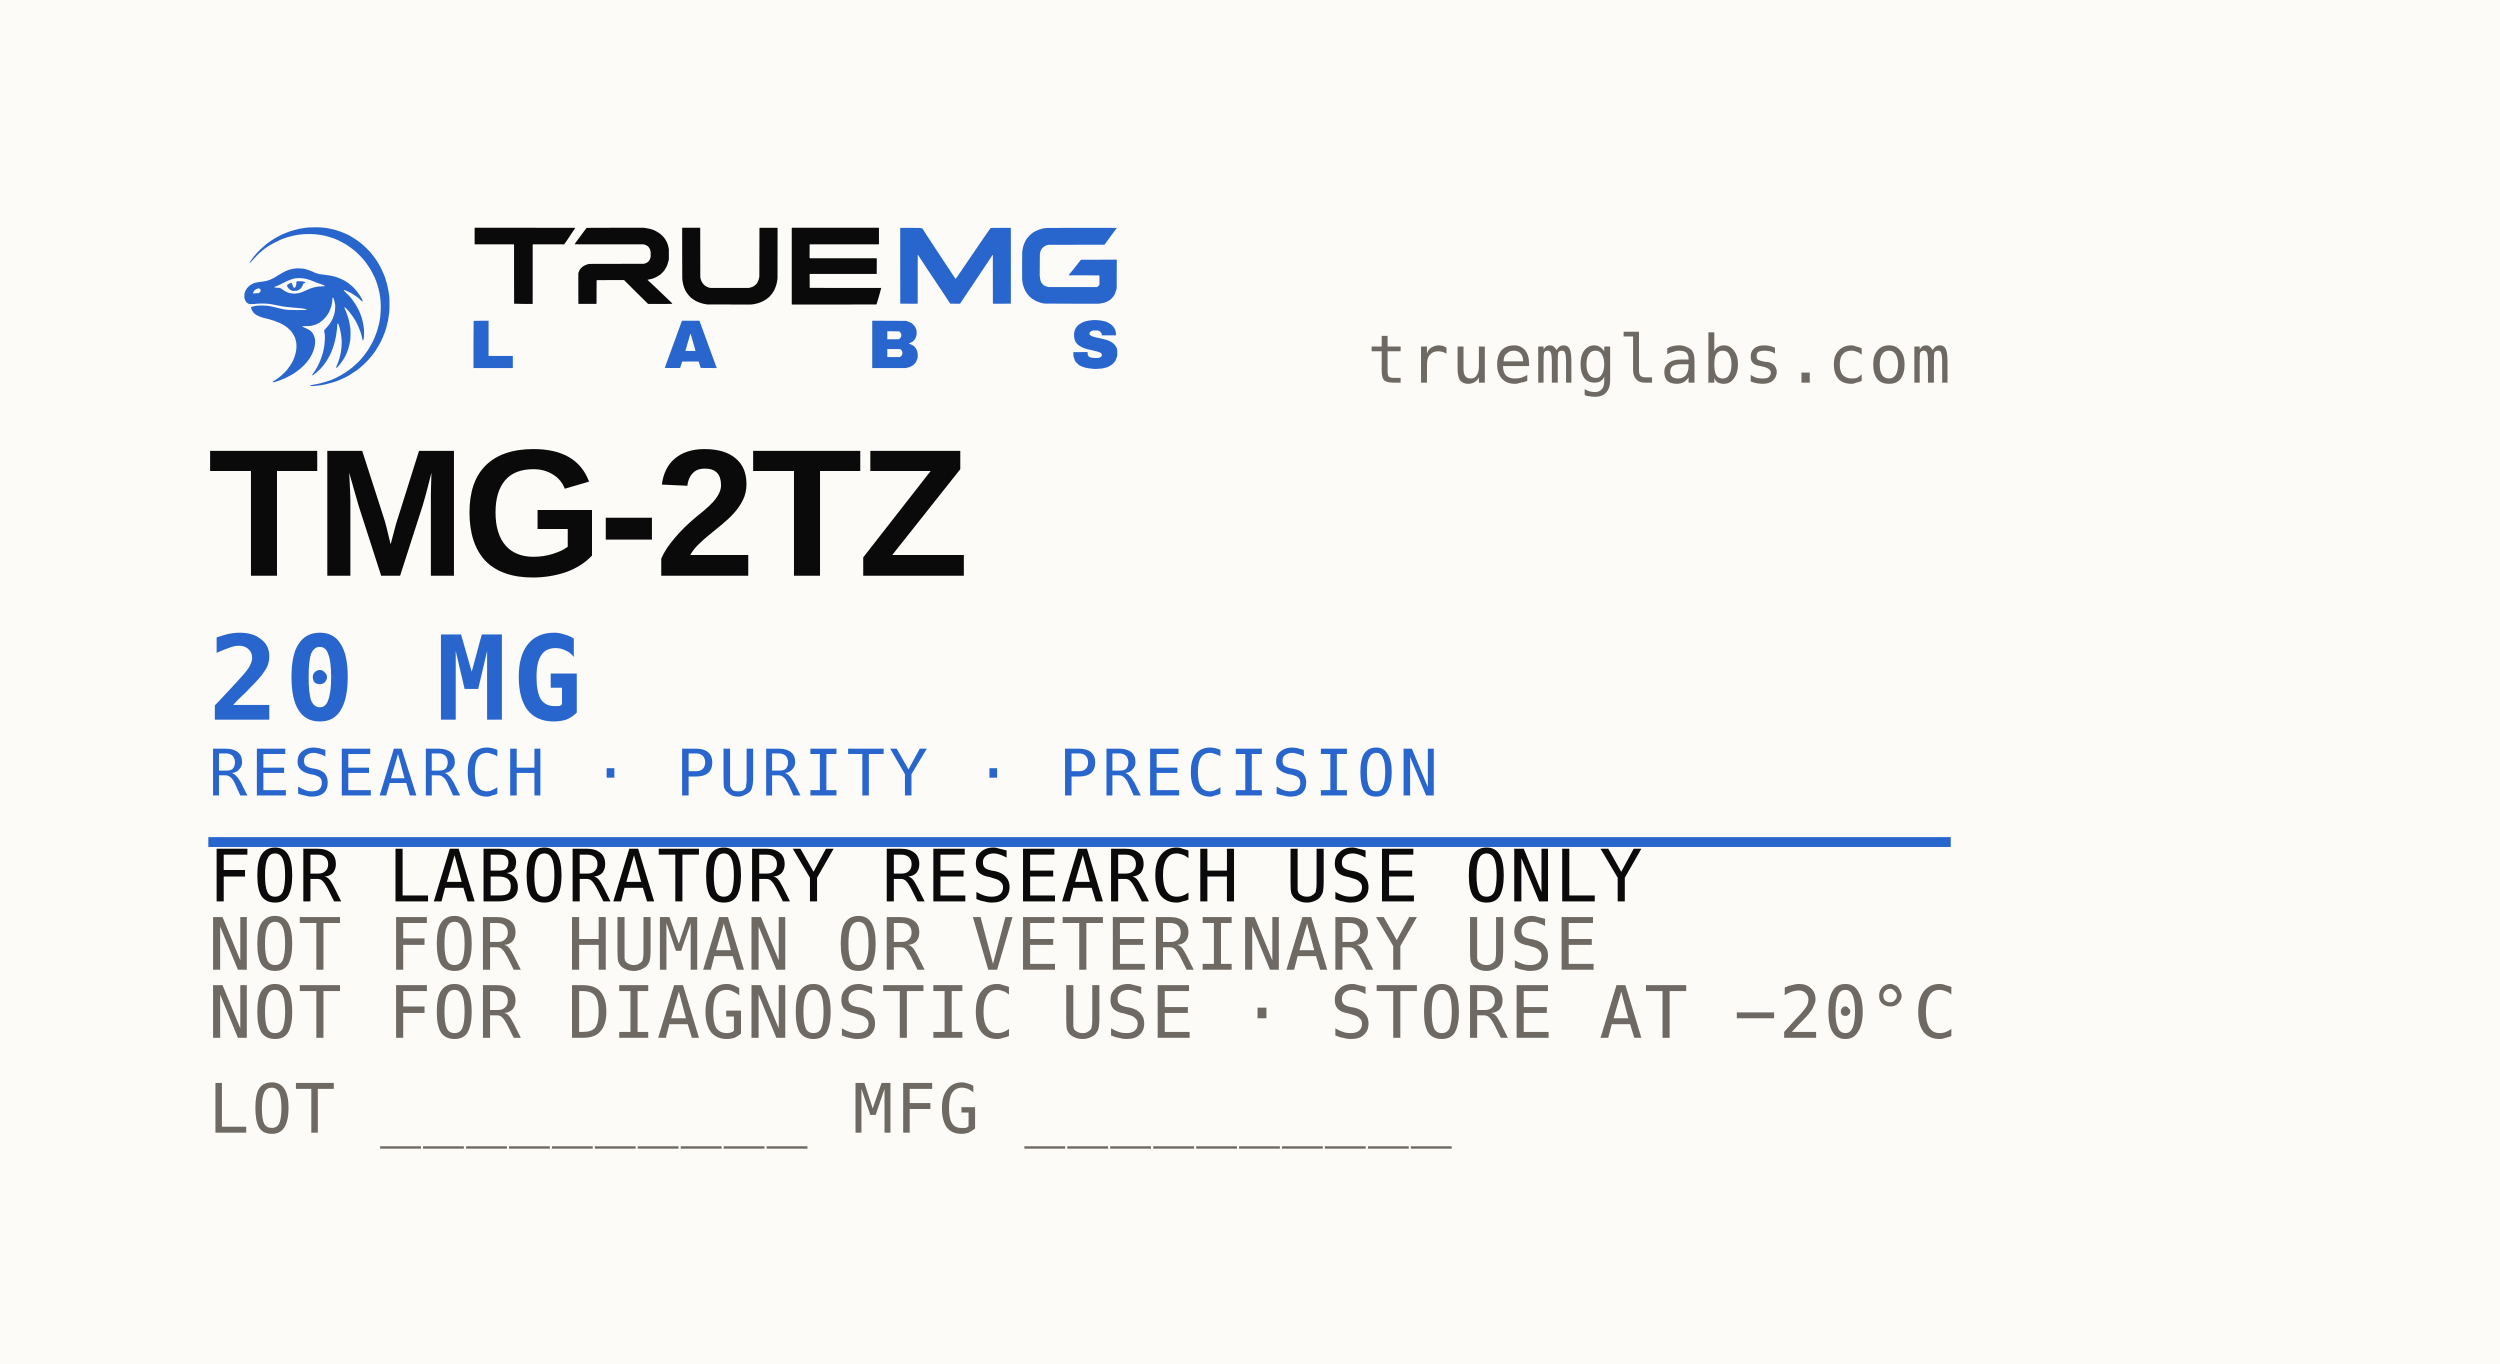
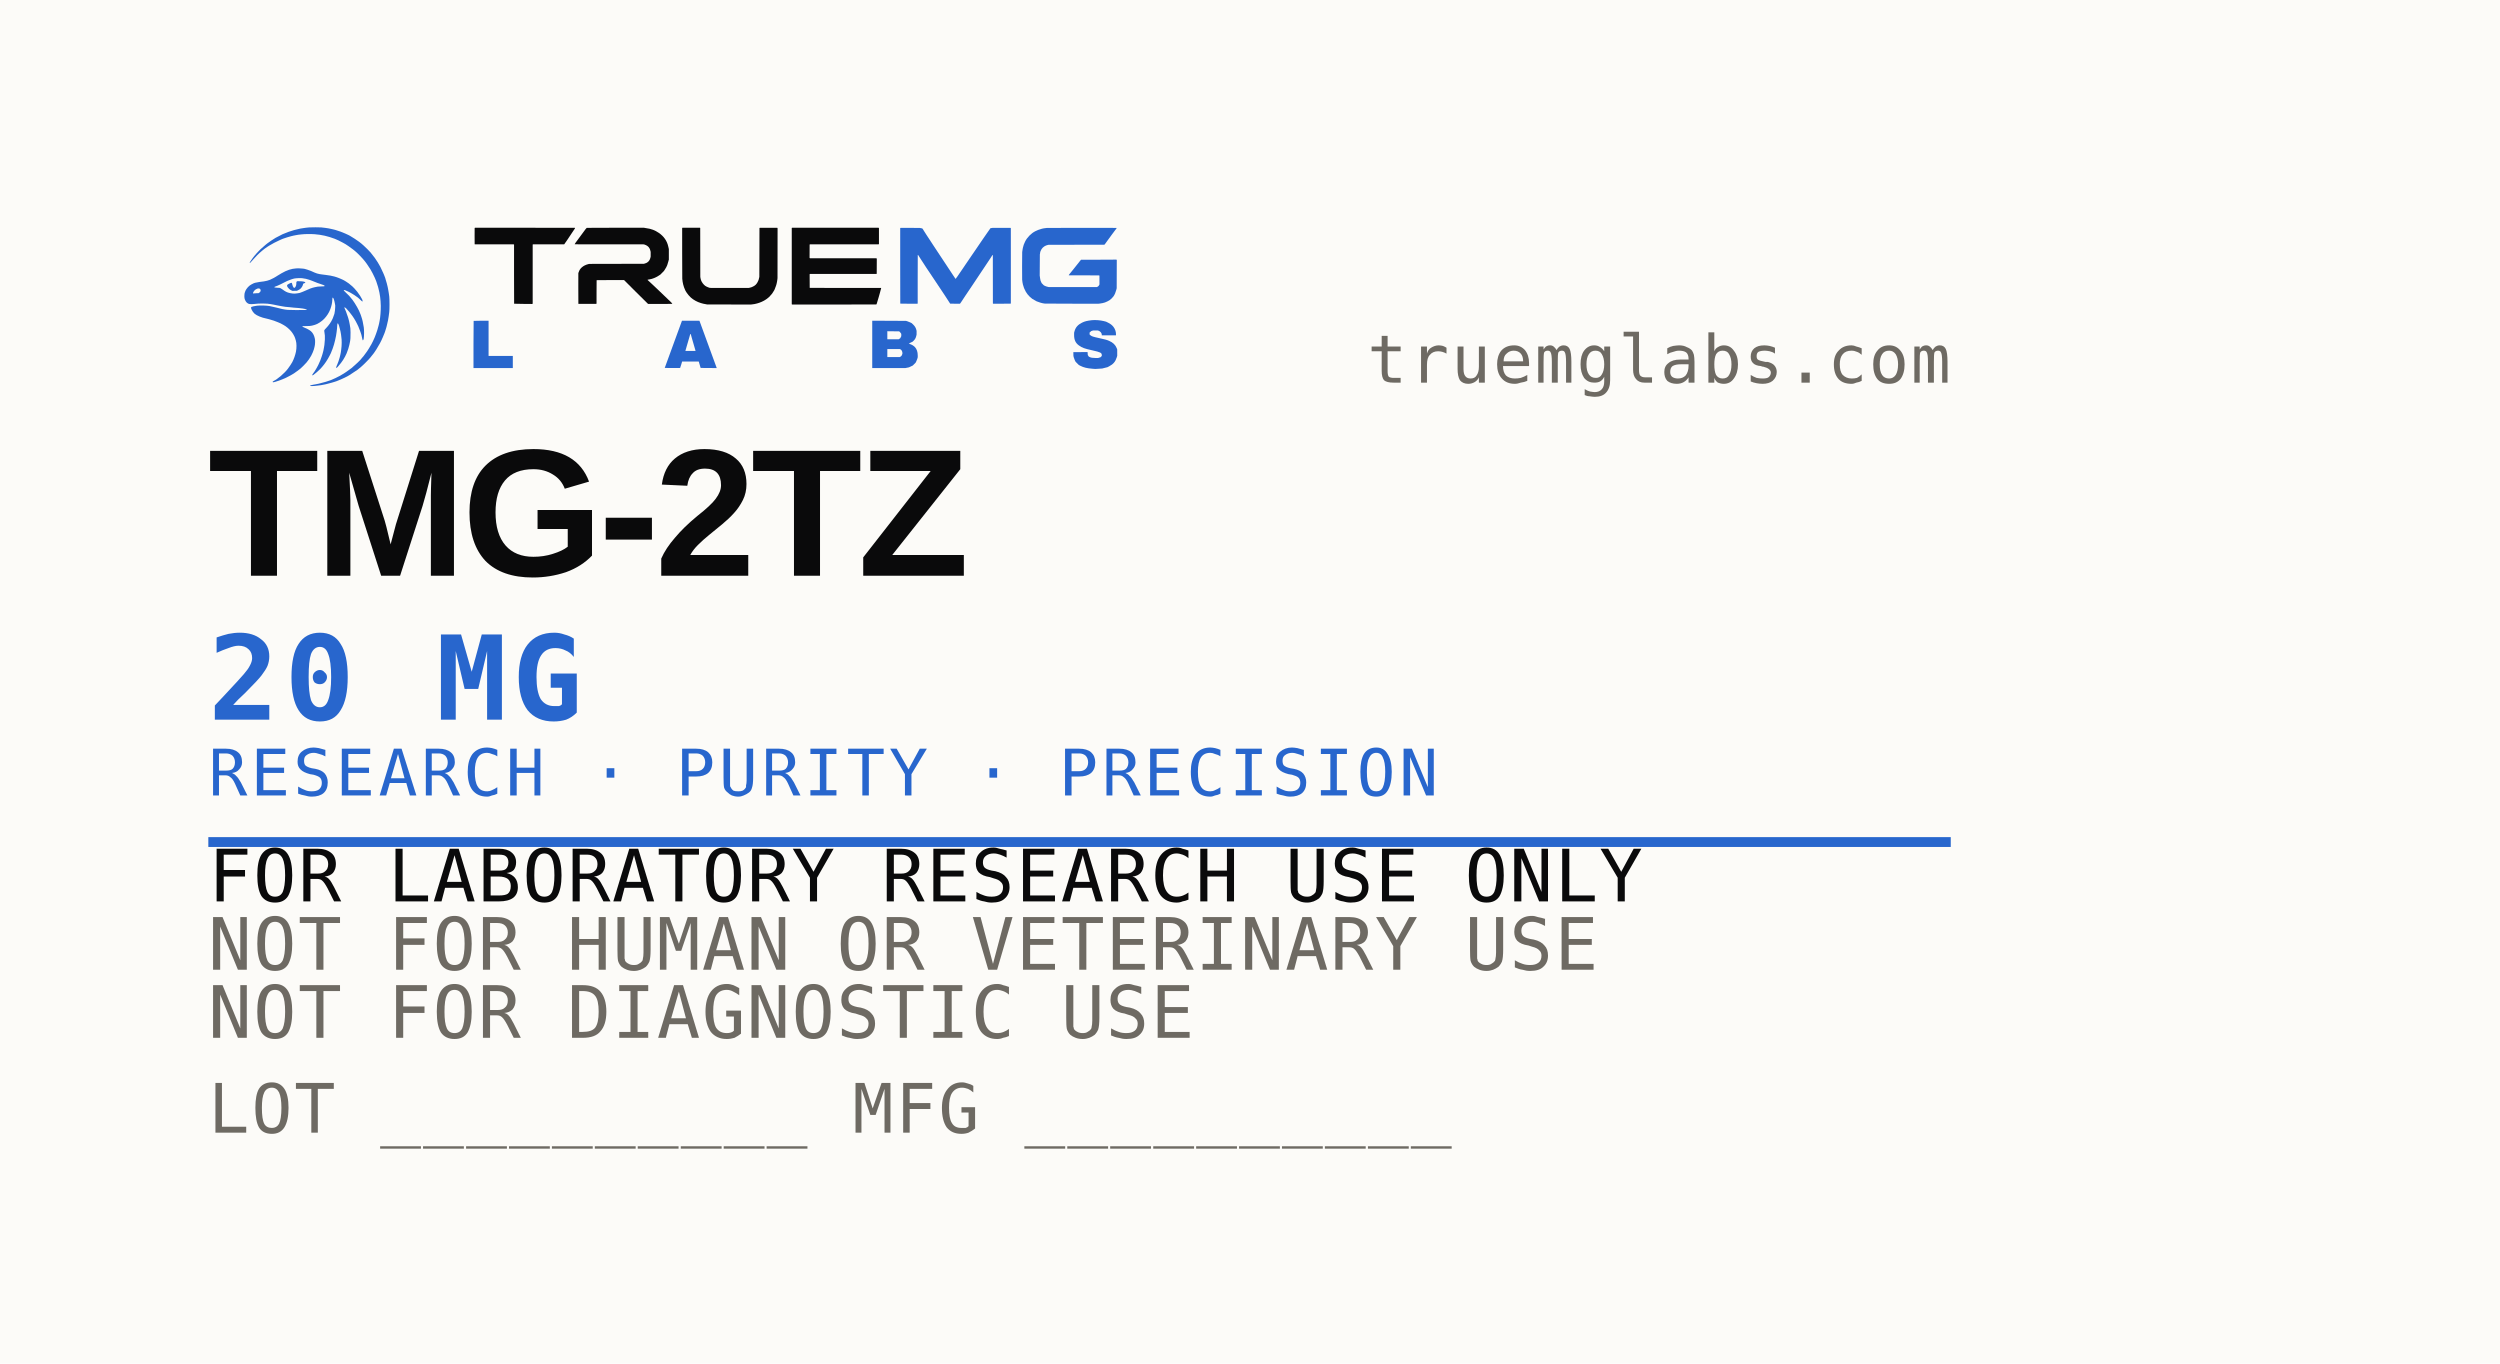
<svg xmlns="http://www.w3.org/2000/svg" width="66.0mm" height="36.0mm" viewBox="0 0 66.0 36.0">
  <rect x="0" y="0" width="66.0" height="36.0" fill="#FCFBF8" />
  <g transform="translate(5.500,5.300) scale(0.0035)">
    <g transform="translate(0,1600) scale(0.025,-0.025)" fill="#2866CD" stroke="none">
      <path d="M30400 55957 c-297 -16 -720 -59 -940 -94 -220 -35 -598 -91 -840 -124 -768 -105 -982 -149 -2060 -419 -187 -47 -520 -130 -740 -184 -821 -204 -2477 -801 -3440 -1242 -528 -241 -1624 -809 -2100 -1086 -590 -345 -2063 -1335 -2434 -1636 -184 -150 -429 -344 -546 -432 -225 -171 -418 -340 -1592 -1400 -171 -154 -354 -346 -408 -427 -53 -81 -151 -178 -217 -217 -65 -39 -332 -323 -591 -631 -260 -307 -536 -632 -615 -722 -79 -90 -204 -252 -278 -361 -74 -110 -192 -263 -262 -340 -114 -126 -263 -343 -696 -1013 -216 -334 -206 -561 14 -319 54 61 220 236 368 390 148 154 351 382 453 506 583 717 1913 2044 2524 2520 187 146 376 305 420 354 124 139 986 773 1403 1033 152 95 430 269 617 387 719 454 2073 1166 2860 1505 308 133 603 269 657 303 136 88 871 359 1323 488 209 60 422 131 472 159 51 28 280 93 509 144 229 52 529 139 668 194 138 54 485 138 771 186 286 48 664 121 840 162 176 41 500 94 720 119 220 24 553 61 740 82 1195 135 2877 157 4140 55 2107 -171 3829 -563 6000 -1368 547 -203 1543 -682 2440 -1172 805 -441 925 -512 1273 -757 172 -121 406 -279 520 -351 314 -199 918 -640 1261 -920 168 -138 414 -333 546 -433 671 -512 2476 -2380 3072 -3178 171 -230 399 -535 507 -678 203 -270 597 -862 1144 -1720 301 -472 1075 -1973 1331 -2582 244 -582 288 -689 440 -1078 157 -402 526 -1548 526 -1634 0 -25 63 -271 139 -546 425 -1525 659 -3281 692 -5200 24 -1413 -143 -3550 -352 -4500 -43 -198 -116 -563 -160 -812 -45 -249 -115 -537 -156 -640 -40 -103 -95 -296 -122 -428 -70 -351 -400 -1420 -556 -1800 -45 -110 -126 -335 -179 -500 -303 -935 -1266 -2951 -1690 -3540 -48 -66 -136 -217 -195 -335 -59 -118 -223 -384 -363 -590 -141 -206 -291 -442 -333 -525 -80 -157 -865 -1223 -1119 -1521 -80 -93 -265 -302 -411 -463 -146 -160 -293 -345 -327 -409 -114 -218 -2195 -2185 -2830 -2676 -482 -373 -1297 -962 -1638 -1185 -187 -123 -392 -257 -455 -299 -933 -620 -1772 -1089 -2765 -1547 -1211 -558 -1273 -583 -2220 -892 -165 -54 -462 -153 -659 -220 -404 -137 -1597 -460 -1841 -499 -88 -14 -268 -60 -400 -101 -132 -42 -497 -113 -811 -159 -315 -46 -711 -117 -880 -159 -170 -41 -410 -95 -534 -119 -231 -46 -397 -133 -347 -183 95 -94 798 -124 1312 -56 165 22 480 57 700 78 872 82 1752 214 2260 340 209 52 470 107 580 122 229 33 1212 293 1670 443 170 56 494 152 720 213 225 62 554 167 730 234 812 310 1131 440 1222 499 54 35 216 108 361 162 314 117 1446 662 1757 846 121 71 355 207 520 301 366 210 1934 1241 2396 1576 184 134 481 371 660 526 178 155 414 350 524 433 303 227 1686 1577 2220 2165 530 584 702 788 1026 1220 124 165 288 365 363 445 76 80 195 237 265 348 69 111 214 324 322 474 107 150 267 390 356 533 591 958 912 1505 1022 1741 70 149 190 374 268 501 77 128 192 355 255 505 63 150 272 615 464 1033 191 418 388 895 437 1060 48 165 128 376 176 469 47 93 114 299 147 457 34 159 105 389 159 511 54 123 134 394 178 603 44 209 133 578 197 820 205 766 368 1607 466 2396 53 420 127 980 164 1244 103 719 104 3773 2 4678 -40 351 -80 651 -89 666 -10 15 -53 304 -97 642 -44 338 -123 794 -176 1014 -53 220 -110 499 -126 620 -35 263 -450 1784 -595 2180 -56 154 -103 326 -103 383 -1 57 -46 192 -102 300 -55 108 -130 296 -165 417 -36 121 -106 301 -157 400 -51 99 -137 297 -190 440 -127 339 -665 1495 -792 1700 -54 88 -134 241 -177 340 -180 415 -1143 1960 -1598 2567 -399 531 -784 1023 -1271 1625 -285 353 -1603 1669 -2131 2128 -215 187 -483 422 -594 522 -112 101 -303 252 -424 337 -121 85 -274 203 -340 262 -268 241 -2259 1538 -2760 1799 -154 81 -352 185 -440 232 -251 134 -937 448 -980 448 -21 0 -151 53 -289 119 -523 248 -1616 649 -2243 823 -194 54 -383 113 -420 133 -38 19 -212 65 -388 103 -176 37 -574 130 -885 205 -311 75 -689 154 -840 175 -151 22 -572 84 -935 139 -363 54 -912 118 -1220 141 -624 46 -2827 46 -3660 -1z" />
      <path d="M26520 43595 c-1503 -101 -2804 -534 -4460 -1485 -714 -409 -983 -571 -1100 -661 -55 -43 -163 -110 -240 -149 -77 -40 -201 -119 -276 -176 -252 -192 -912 -540 -1832 -966 -362 -168 -1371 -434 -1832 -483 -220 -24 -849 -105 -1397 -181 -1084 -151 -1615 -302 -2108 -598 -124 -75 -244 -136 -267 -136 -23 0 -123 -62 -222 -138 -99 -75 -243 -170 -319 -210 -194 -101 -835 -791 -958 -1032 -57 -110 -148 -261 -204 -335 -55 -74 -113 -191 -127 -260 -15 -69 -77 -242 -139 -385 -93 -215 -119 -350 -150 -780 -62 -878 26 -1314 388 -1935 234 -401 636 -717 1052 -828 273 -73 1001 -73 1501 0 1439 208 4011 182 5050 -52 99 -22 459 -87 800 -145 341 -57 728 -138 860 -179 132 -41 510 -114 840 -162 330 -47 780 -129 1000 -181 220 -51 607 -113 860 -136 253 -24 865 -80 1360 -124 495 -45 981 -98 1080 -118 99 -20 306 -37 460 -38 354 -3 1780 -140 2269 -220 561 -91 1231 -246 1282 -297 107 -107 -50 -145 -708 -168 -1005 -37 -4364 -9 -5019 41 -919 71 -2277 343 -3524 706 -295 86 -642 164 -1920 435 -801 170 -2892 235 -3833 119 -689 -85 -1433 -246 -1627 -352 -142 -77 -161 -105 -172 -254 -7 -100 14 -219 54 -296 36 -70 115 -247 175 -392 132 -321 525 -849 832 -1119 668 -585 2172 -1205 3551 -1464 184 -34 412 -90 507 -124 95 -34 263 -78 373 -99 481 -89 2334 -717 2607 -883 70 -43 250 -120 400 -172 244 -83 464 -195 1313 -665 764 -423 1614 -1125 2248 -1858 531 -613 1106 -1620 1268 -2220 39 -143 124 -429 189 -636 240 -761 257 -2233 37 -3317 -217 -1075 -632 -2255 -1116 -3173 -229 -434 -819 -1321 -1340 -2014 -1001 -1331 -3082 -3113 -4317 -3698 -201 -95 -291 -207 -251 -311 40 -104 505 -42 935 126 201 79 390 143 420 143 30 0 161 38 291 85 130 47 425 153 656 235 1057 378 1752 700 3120 1446 773 421 1073 619 2200 1450 708 522 898 688 1617 1407 888 889 1167 1215 1709 1992 459 658 952 1543 1074 1925 28 88 87 232 131 320 162 320 426 1184 487 1588 34 226 81 482 105 568 24 86 47 446 51 800 5 574 -6 700 -108 1164 -196 892 -591 1610 -1163 2111 -348 305 -1330 854 -1763 986 -288 88 -828 392 -822 463 7 83 242 104 886 80 867 -32 1816 58 2336 222 198 62 469 141 603 175 749 190 2014 1010 2759 1788 834 871 1481 1889 1872 2948 371 1003 586 2015 587 2767 0 510 43 700 159 700 169 0 460 -829 623 -1780 l107 -620 -22 -660 c-20 -592 -86 -1119 -231 -1831 -41 -202 -387 -1161 -474 -1316 -22 -40 -93 -192 -157 -337 -367 -838 -1079 -1848 -1882 -2673 -599 -615 -608 -633 -509 -1135 146 -744 192 -1447 147 -2272 -48 -871 -109 -1582 -139 -1632 -12 -18 -67 -361 -124 -762 -56 -401 -146 -867 -198 -1036 -53 -168 -107 -378 -122 -466 -14 -88 -78 -322 -141 -520 -64 -198 -160 -504 -214 -680 -152 -499 -411 -1216 -459 -1274 -24 -29 -90 -177 -147 -329 -57 -152 -145 -349 -195 -437 -51 -88 -122 -250 -158 -360 -36 -110 -119 -281 -185 -380 -66 -99 -120 -197 -120 -218 0 -20 -72 -160 -160 -310 -88 -149 -235 -402 -327 -562 -315 -549 -487 -810 -761 -1157 -516 -654 -501 -911 32 -556 404 269 1699 1403 2036 1782 132 149 367 412 523 584 778 860 1696 2237 2305 3457 131 264 289 579 351 700 62 121 141 322 177 448 36 125 128 358 204 519 77 160 140 315 140 345 0 29 52 183 115 341 392 980 975 3467 1107 4727 32 308 86 767 118 1020 33 253 61 649 62 880 5 962 253 961 558 -3 94 -296 211 -735 261 -977 49 -242 135 -611 191 -820 55 -209 121 -587 145 -840 25 -253 62 -559 82 -680 172 -1013 156 -2619 -38 -3940 -42 -286 -88 -619 -102 -740 -14 -121 -76 -427 -137 -680 -61 -253 -150 -622 -197 -820 -127 -538 -590 -1900 -721 -2122 -39 -66 -146 -312 -238 -546 -153 -393 -176 -552 -79 -552 54 0 393 237 393 275 0 17 149 195 331 395 955 1050 1835 2420 2383 3710 337 792 716 1965 832 2574 36 190 109 535 161 766 162 707 225 1653 199 3000 -22 1204 -30 1285 -245 2420 -174 915 -259 1298 -325 1453 -34 81 -78 246 -98 366 -20 121 -90 346 -154 500 -65 155 -172 452 -238 661 -219 697 -371 1096 -590 1549 -225 468 -255 587 -158 625 60 23 542 -311 542 -375 0 -18 167 -210 371 -426 204 -216 424 -465 490 -553 65 -88 227 -295 361 -460 806 -1000 1475 -2061 2055 -3260 159 -330 307 -633 329 -674 87 -161 473 -1149 536 -1371 37 -129 117 -352 179 -495 130 -300 330 -1063 443 -1694 78 -431 162 -666 238 -666 74 0 192 250 233 495 136 809 151 2549 29 3405 -164 1155 -478 2567 -677 3046 -53 129 -120 333 -147 454 -28 121 -91 301 -140 400 -49 99 -112 252 -139 340 -263 842 -1447 2937 -2313 4092 -647 863 -1321 1593 -2113 2292 -380 335 -559 564 -507 649 35 57 368 -4 513 -94 72 -44 234 -116 359 -159 125 -43 285 -113 354 -156 69 -43 225 -117 346 -164 193 -76 779 -416 1600 -929 143 -89 368 -246 500 -349 132 -103 324 -236 427 -295 103 -59 226 -156 273 -217 47 -60 209 -209 361 -330 151 -121 341 -298 423 -393 147 -172 412 -367 500 -367 65 0 11 374 -86 593 -41 95 -200 374 -352 620 -152 246 -308 510 -346 587 -75 150 -584 868 -818 1153 -619 756 -1136 1324 -1463 1607 -910 786 -1306 1090 -1806 1385 -172 102 -385 235 -473 295 -208 143 -717 397 -1153 577 -191 79 -504 209 -697 289 -192 80 -485 187 -650 238 -165 50 -453 139 -640 196 -545 168 -1843 407 -2580 476 -374 34 -869 97 -1100 139 -231 41 -582 94 -780 116 -361 41 -1191 293 -1520 460 -595 303 -1597 706 -2220 892 -828 248 -1011 292 -1227 295 -114 1 -339 19 -500 39 -451 57 -1085 72 -1593 38z m1750 -2955 c603 -47 1755 -303 2219 -493 182 -75 385 -148 451 -164 66 -15 237 -80 380 -143 809 -358 2387 -945 3079 -1146 331 -96 539 -198 665 -324 l62 -61 -65 -65 c-53 -53 -213 -68 -952 -89 -973 -28 -1196 -54 -1970 -230 -915 -207 -1807 -533 -2759 -1007 -349 -173 -1455 -617 -1800 -722 -198 -60 -1095 -189 -1477 -212 -768 -46 -2093 236 -2671 568 -510 292 -675 400 -952 621 -165 132 -444 309 -620 393 l-320 152 -722 36 c-406 19 -761 55 -810 82 -106 56 -115 157 -18 191 39 13 178 68 310 123 132 55 384 151 560 213 176 62 653 285 1060 495 407 211 947 483 1200 605 253 122 559 273 680 335 121 62 328 144 460 181 132 37 313 110 402 161 90 52 307 131 483 176 176 45 382 108 458 139 375 156 1784 254 2667 185z m-12741 -3188 c84 -49 157 -141 206 -259 153 -369 -11 -726 -452 -985 l-183 -108 -600 0 c-407 0 -628 -16 -687 -50 -118 -67 -232 -63 -294 11 -172 208 461 1091 900 1255 118 44 284 119 368 165 187 103 540 89 742 -29z" />
      <path d="M26687 39620 l-119 -100 -18 -470 c-17 -409 -36 -512 -147 -790 -197 -494 -466 -674 -672 -450 -159 174 -361 642 -408 950 -51 326 -114 458 -237 490 -131 34 -1056 -420 -1251 -615 -316 -316 318 -1235 1125 -1629 l379 -186 681 3 680 2 425 205 c315 151 495 269 691 452 333 312 649 831 725 1190 68 324 93 351 426 450 314 94 364 159 230 301 -178 190 -840 297 -1832 297 l-559 0 -119 -100z" />
    </g>
  </g>
  <g transform="translate(12.500,6.000) scale(0.003017)">
    <g transform="translate(0,681) scale(0.025,-0.025)" stroke="none">
      <g fill="#0A0A0B">
        <path d="M465 27020 l-58 -59 -15 -2770 c-8 -1524 0 -2802 18 -2841 l33 -70 6816 0 6815 0 61 -61 61 -61 -3 -10322 c-2 -5867 12 -10336 32 -10355 19 -18 1457 -45 3195 -61 l3160 -28 70 77 70 78 0 10325 0 10325 77 42 78 41 5439 0 5440 0 86 110 c125 160 843 1198 1065 1538 295 455 724 1099 1709 2569 l910 1356 -12 104 -12 103 -17488 9 -17488 9 -59 -58z" />
        <path d="M39653 27037 c-49 -18 -221 -200 -384 -405 -458 -576 -1855 -2468 -2161 -2925 -179 -268 -743 -1037 -1416 -1929 -166 -221 -278 -407 -266 -440 l22 -57 12086 -12 12086 -12 278 -88 c640 -203 1152 -536 1485 -965 307 -395 445 -712 569 -1304 l66 -320 0 -800 0 -800 -66 -300 c-181 -812 -569 -1408 -1152 -1768 -273 -168 -352 -202 -789 -341 l-351 -111 -9580 -21 -9580 -22 -300 -72 c-898 -215 -1753 -647 -2317 -1169 -555 -514 -833 -960 -1109 -1776 l-74 -220 -9 -5315 c-6 -2923 5 -5341 24 -5374 l33 -60 3113 -1 3113 0 48 65 47 66 6 4063 c3 2235 15 4080 27 4100 13 21 2011 36 4813 36 l4790 0 4138 -4134 c2275 -2274 4176 -4155 4224 -4180 l88 -46 3836 0 c2110 0 4003 12 4207 26 l369 26 19 50 c22 57 -449 537 -1427 1453 -693 648 -3219 3069 -3680 3525 -144 143 -513 492 -821 776 -307 284 -765 716 -1018 960 -460 444 -678 647 -1334 1239 l-350 316 13 64 12 65 180 30 c98 16 287 47 419 68 1108 179 2211 624 3280 1324 l560 366 620 626 620 626 263 400 c457 695 732 1203 890 1648 218 612 370 1114 408 1352 14 88 56 250 92 360 l67 200 0 1860 0 1860 -67 280 c-37 154 -105 451 -152 660 -425 1916 -1544 3522 -3281 4711 -1373 939 -2719 1447 -4380 1652 -176 22 -437 66 -580 99 l-260 59 -9960 -6 c-5478 -3 -9999 -20 -10047 -38z" />
        <path d="M73081 27003 l-41 -78 3 -8632 c2 -4748 18 -8831 36 -9073 101 -1383 432 -2698 970 -3860 66 -143 137 -296 156 -340 20 -44 107 -188 194 -320 88 -132 189 -294 225 -360 209 -379 985 -1283 1459 -1702 967 -852 2219 -1538 3517 -1926 650 -194 1101 -302 1480 -354 165 -23 381 -62 480 -87 l180 -46 7678 -14 7679 -14 341 41 c875 105 996 127 1782 328 1078 274 2363 850 3164 1418 90 64 252 177 360 252 187 130 549 429 780 644 172 160 902 995 1009 1154 55 80 204 315 333 521 129 206 275 440 325 520 50 80 106 181 125 225 20 44 83 188 142 320 184 414 294 707 421 1120 67 220 148 481 179 580 32 99 77 306 101 460 24 154 62 337 84 406 22 69 70 384 107 700 l66 574 11 8700 12 8700 -51 100 -50 100 -3067 0 -3067 0 -52 -52 -52 -52 -24 -8508 -24 -8508 -44 -260 c-110 -664 -270 -1122 -588 -1684 -416 -734 -817 -1122 -1520 -1473 -547 -273 -643 -308 -1159 -424 l-449 -100 -6776 10 -6776 11 -200 71 c-110 39 -290 99 -400 133 -249 78 -763 334 -1012 503 -573 388 -1285 1345 -1482 1993 -23 77 -72 239 -109 360 -36 121 -85 364 -108 540 l-41 320 -14 8515 -13 8515 -45 55 -46 55 -3073 0 -3074 0 -42 -77z" />
        <path d="M111470 27037 l-70 -41 0 -13357 0 -13356 77 -42 78 -41 14699 0 c8085 0 14727 11 14761 23 73 29 147 254 589 1797 45 154 107 361 140 460 63 190 147 481 240 830 105 394 171 630 288 1030 333 1138 450 1584 428 1620 l-25 40 -12447 1 c-6847 0 -12469 14 -12496 31 l-47 30 -13 2367 -12 2367 52 52 52 52 11644 8 11643 7 44 44 44 44 13 2601 14 2601 -64 97 -64 98 -11636 0 -11636 0 -65 65 -65 65 9 2319 10 2320 55 55 56 56 12035 0 12036 0 42 77 41 78 0 2733 0 2734 -61 88 -61 87 -15129 1 -15129 0 -70 -41z" />
      </g>
      <g fill="#2866CD">
        <path d="M149428 26991 l-69 -51 0 -13193 c0 -7256 10 -13210 23 -13230 14 -22 1228 -37 3012 -37 l2990 0 48 48 48 48 0 8485 c0 4667 11 8496 24 8510 51 51 137 -27 250 -225 101 -177 300 -490 866 -1360 66 -102 354 -541 640 -976 286 -435 601 -923 700 -1084 99 -162 321 -503 493 -760 172 -256 505 -753 740 -1103 235 -350 445 -663 467 -695 22 -31 510 -762 1084 -1623 574 -861 1170 -1754 1324 -1985 154 -231 405 -609 558 -840 153 -231 503 -754 776 -1163 274 -408 516 -772 538 -808 22 -36 195 -296 384 -577 189 -282 556 -836 816 -1232 1081 -1646 1205 -1838 1541 -2380 75 -121 155 -233 178 -249 22 -17 800 -30 1727 -30 l1686 -1 119 135 c65 75 217 295 338 490 237 384 977 1507 1354 2055 228 331 2457 3644 2617 3889 44 67 699 1051 1456 2187 757 1135 1423 2135 1480 2222 180 274 1884 2825 1961 2936 156 223 1269 1899 1393 2098 72 114 250 393 396 620 l265 412 64 -13 65 -12 10 -8456 10 -8455 45 -54 45 -54 3045 1 c1675 0 3068 15 3097 33 l52 33 3 9997 c2 5498 1 11430 -2 13183 l-5 3187 -64 64 -64 64 -3106 -3 -3106 -4 -378 -57 -379 -56 -90 -91 c-86 -86 -510 -688 -1208 -1715 -174 -255 -384 -561 -468 -680 -84 -119 -276 -396 -427 -616 -151 -220 -458 -665 -682 -990 -1061 -1535 -1504 -2184 -2993 -4392 -102 -151 -291 -424 -420 -606 -395 -558 -1826 -2658 -2692 -3952 -243 -363 -534 -795 -646 -960 -362 -533 -933 -1370 -1216 -1780 -151 -220 -481 -706 -734 -1080 -645 -958 -666 -976 -803 -710 -42 83 -173 285 -290 450 -117 165 -304 439 -414 609 -110 170 -319 485 -464 700 -262 388 -699 1050 -1710 2591 -288 440 -580 881 -649 980 -69 99 -254 378 -411 620 -158 242 -361 548 -451 680 -281 410 -2516 3790 -2639 3990 -64 104 -235 365 -380 580 -145 214 -333 498 -417 630 -84 132 -354 546 -599 920 -245 374 -615 940 -823 1259 -207 318 -435 660 -505 760 -71 99 -211 316 -313 481 -101 165 -291 462 -420 660 -130 198 -296 457 -368 575 -72 117 -167 271 -211 341 -44 69 -139 228 -212 352 -169 288 -192 306 -474 358 -129 23 -333 61 -454 84 l-220 41 -3341 16 -3341 15 -70 -51z" />
        <path d="M200748 27015 c-12 -12 -199 -36 -415 -54 -432 -34 -1041 -135 -1353 -224 -1056 -300 -1666 -529 -2360 -890 -1428 -741 -2792 -2118 -3512 -3547 -409 -812 -663 -1509 -787 -2160 -25 -132 -70 -357 -100 -500 -79 -379 -135 -742 -162 -1060 -43 -494 -55 -9253 -14 -9700 56 -610 149 -1204 259 -1660 102 -419 325 -1132 377 -1200 16 -22 80 -166 140 -320 130 -331 384 -846 530 -1076 305 -481 394 -610 605 -874 491 -615 1084 -1182 1642 -1570 290 -202 1442 -860 1505 -860 28 0 101 -26 164 -59 200 -104 621 -251 1093 -383 253 -70 546 -153 651 -184 105 -31 330 -75 500 -97 170 -23 390 -53 489 -68 99 -14 4347 -33 9440 -40 l9260 -14 540 64 c656 78 1322 222 1791 386 457 161 1227 540 1629 803 397 259 1101 959 1378 1369 420 622 746 1395 972 2303 l125 500 14 4945 15 4946 -71 71 -71 71 -1581 -27 c-870 -14 -3652 -26 -6184 -26 l-4603 0 -358 -430 c-730 -878 -909 -1102 -1673 -2099 -240 -314 -558 -715 -706 -891 -148 -176 -383 -466 -523 -644 -337 -431 -699 -871 -887 -1081 -88 -98 -148 -202 -140 -243 l14 -72 5305 -10 5304 -10 53 -64 53 -63 2 -1507 2 -1506 -91 -224 c-110 -274 -304 -474 -603 -623 l-226 -113 -8400 4 -8400 4 -320 70 c-469 102 -882 246 -1179 409 l-261 145 -360 364 -361 364 -139 260 c-255 475 -361 834 -439 1480 -25 209 -65 499 -88 643 l-43 264 25 3744 25 3744 40 105 c22 58 40 190 41 293 1 337 223 944 505 1380 483 748 1297 1294 2194 1474 l240 48 9794 23 9795 22 117 140 c64 77 166 212 225 299 139 203 491 691 749 1038 529 712 1029 1396 1202 1646 106 153 235 331 287 397 354 447 648 839 1069 1427 120 168 302 408 403 532 l184 226 -13 87 -12 88 -12145 8 c-6680 5 -12155 -1 -12167 -13z" />
      </g>
    </g>
    <g transform="translate(0,811.8) scale(2.00071)">
      <g transform="translate(0,214) scale(0.025,-0.025)" fill="#2866CD" stroke="none">
        <path d="M108180 8534 c-883 -105 -1223 -191 -1720 -433 -723 -354 -1137 -832 -1320 -1524 l-62 -237 -3 -388 c-4 -854 255 -1416 851 -1840 580 -413 916 -536 2354 -856 1425 -317 1640 -428 1640 -841 l0 -141 -113 -114 -114 -113 -214 -63 -214 -64 -425 0 c-504 0 -844 55 -1052 172 l-152 85 -83 134 -83 134 -20 258 -21 258 -1245 -10 -1244 -11 9 -334 9 -334 66 -266 c36 -146 121 -374 189 -506 l125 -240 281 -282 281 -281 281 -146 c560 -291 1154 -435 2099 -509 l500 -39 606 38 606 39 461 117 462 116 312 163 c696 362 1073 805 1299 1525 l94 299 -2 560 -2 560 -94 240 c-217 556 -654 973 -1318 1259 -413 178 -717 261 -1834 501 -954 205 -1224 295 -1434 476 l-146 126 -4 173 -5 172 146 134 147 134 173 52 173 51 400 1 400 1 151 -53 c299 -106 549 -418 549 -685 l0 -122 1240 0 1240 0 0 232 c0 429 -157 880 -432 1244 -232 306 -531 541 -948 745 l-360 176 -388 100 c-588 151 -1538 223 -2092 157z" />
        <path d="M27 8413 c-15 -14 -27 -1877 -27 -4140 l0 -4113 3440 0 3440 0 0 1060 0 1060 -2120 0 -2120 0 0 3080 0 3080 -1293 0 c-712 0 -1306 -12 -1320 -27z" />
        <path d="M36449 8370 c-16 -38 -696 -1897 -1510 -4130 l-1482 -4060 1338 -11 c735 -5 1345 -2 1355 8 10 10 94 267 186 571 l167 552 1453 0 1453 0 166 -560 166 -560 1408 -11 1408 -10 -54 150 c-226 634 -2882 7899 -2925 8001 l-54 130 -1523 0 -1524 0 -28 -70z m1733 -2892 c92 -340 278 -981 413 -1425 135 -444 245 -826 245 -850 l0 -43 -880 0 -880 0 0 35 c0 20 118 428 261 908 144 480 325 1099 402 1375 77 276 150 534 162 574 12 40 41 66 65 58 l43 -14 169 -618z" />
        <path d="M69760 4303 l0 -4143 2902 0 2901 0 309 62 308 62 334 158 333 158 252 251 251 252 125 248 c69 137 153 351 185 477 l60 229 -1 321 c-1 601 -160 1085 -470 1430 -201 224 -556 447 -848 535 -133 40 -241 82 -241 95 0 12 146 91 325 175 l324 152 189 177 c231 216 381 483 460 821 l61 257 0 322 1 321 -62 239 c-83 323 -270 621 -559 892 l-241 226 -260 128 c-143 71 -368 160 -499 198 l-239 69 -2950 15 -2950 15 0 -4142z m4807 2197 c59 -44 145 -145 190 -225 l83 -146 0 -196 0 -196 -90 -178 -90 -178 -136 -91 -136 -90 -994 0 -994 0 0 702 0 702 1030 -12 1030 -12 107 -80z m151 -3079 c149 -77 276 -287 306 -506 l24 -176 -47 -179 c-53 -196 -161 -336 -329 -424 l-108 -56 -1082 0 -1082 0 0 700 0 700 1102 0 1102 0 114 -59z" />
      </g>
    </g>
  </g>
  <text x="51.50" y="10.10" text-anchor="end" font-family="IBM Plex Mono, SF Mono, Menlo, monospace" font-size="1.75" letter-spacing="0.05" fill="#6E6A63">truemglabs.com</text>
  <text x="5.5" y="15.20" font-family="Archivo Black, Archivo, Helvetica Neue, Arial, sans-serif" font-weight="900" font-size="4.80" letter-spacing="-0.12" fill="#0A0A0B">TMG-2TZ</text>
  <text x="5.5" y="19.00" font-family="IBM Plex Mono, SF Mono, Menlo, monospace" font-weight="600" font-size="3.10" letter-spacing="0.14" fill="#2866CD">20 MG</text>
  <text x="5.5" y="21.00" font-family="IBM Plex Mono, SF Mono, Menlo, monospace" font-size="1.7" letter-spacing="0.1" fill="#2866CD">RESEARCH · PURITY · PRECISION</text>
  <rect x="5.5" y="22.10" width="46.00" height="0.26" fill="#2866CD" />
  <text x="5.5" y="23.80" font-family="IBM Plex Mono, SF Mono, Menlo, monospace" font-size="1.90" letter-spacing="0.04" fill="#0A0A0B">FOR LABORATORY RESEARCH USE ONLY</text>
  <text x="5.5" y="25.60" font-family="IBM Plex Mono, SF Mono, Menlo, monospace" font-size="1.90" letter-spacing="0.04" fill="#6E6A63">NOT FOR HUMAN OR VETERINARY USE</text>
-   <text x="5.5" y="27.40" font-family="IBM Plex Mono, SF Mono, Menlo, monospace" font-size="1.90" letter-spacing="0.04" fill="#6E6A63">NOT FOR DIAGNOSTIC USE · STORE AT −20°C</text>
+   <text x="5.5" y="27.40" font-family="IBM Plex Mono, SF Mono, Menlo, monospace" font-size="1.90" letter-spacing="0.04" fill="#6E6A63">NOT FOR DIAGNOSTIC USE</text>
  <text x="5.5" y="29.90" font-family="IBM Plex Mono, SF Mono, Menlo, monospace" font-size="1.80" letter-spacing="0.05" fill="#6E6A63">LOT __________   MFG __________</text>
</svg>
